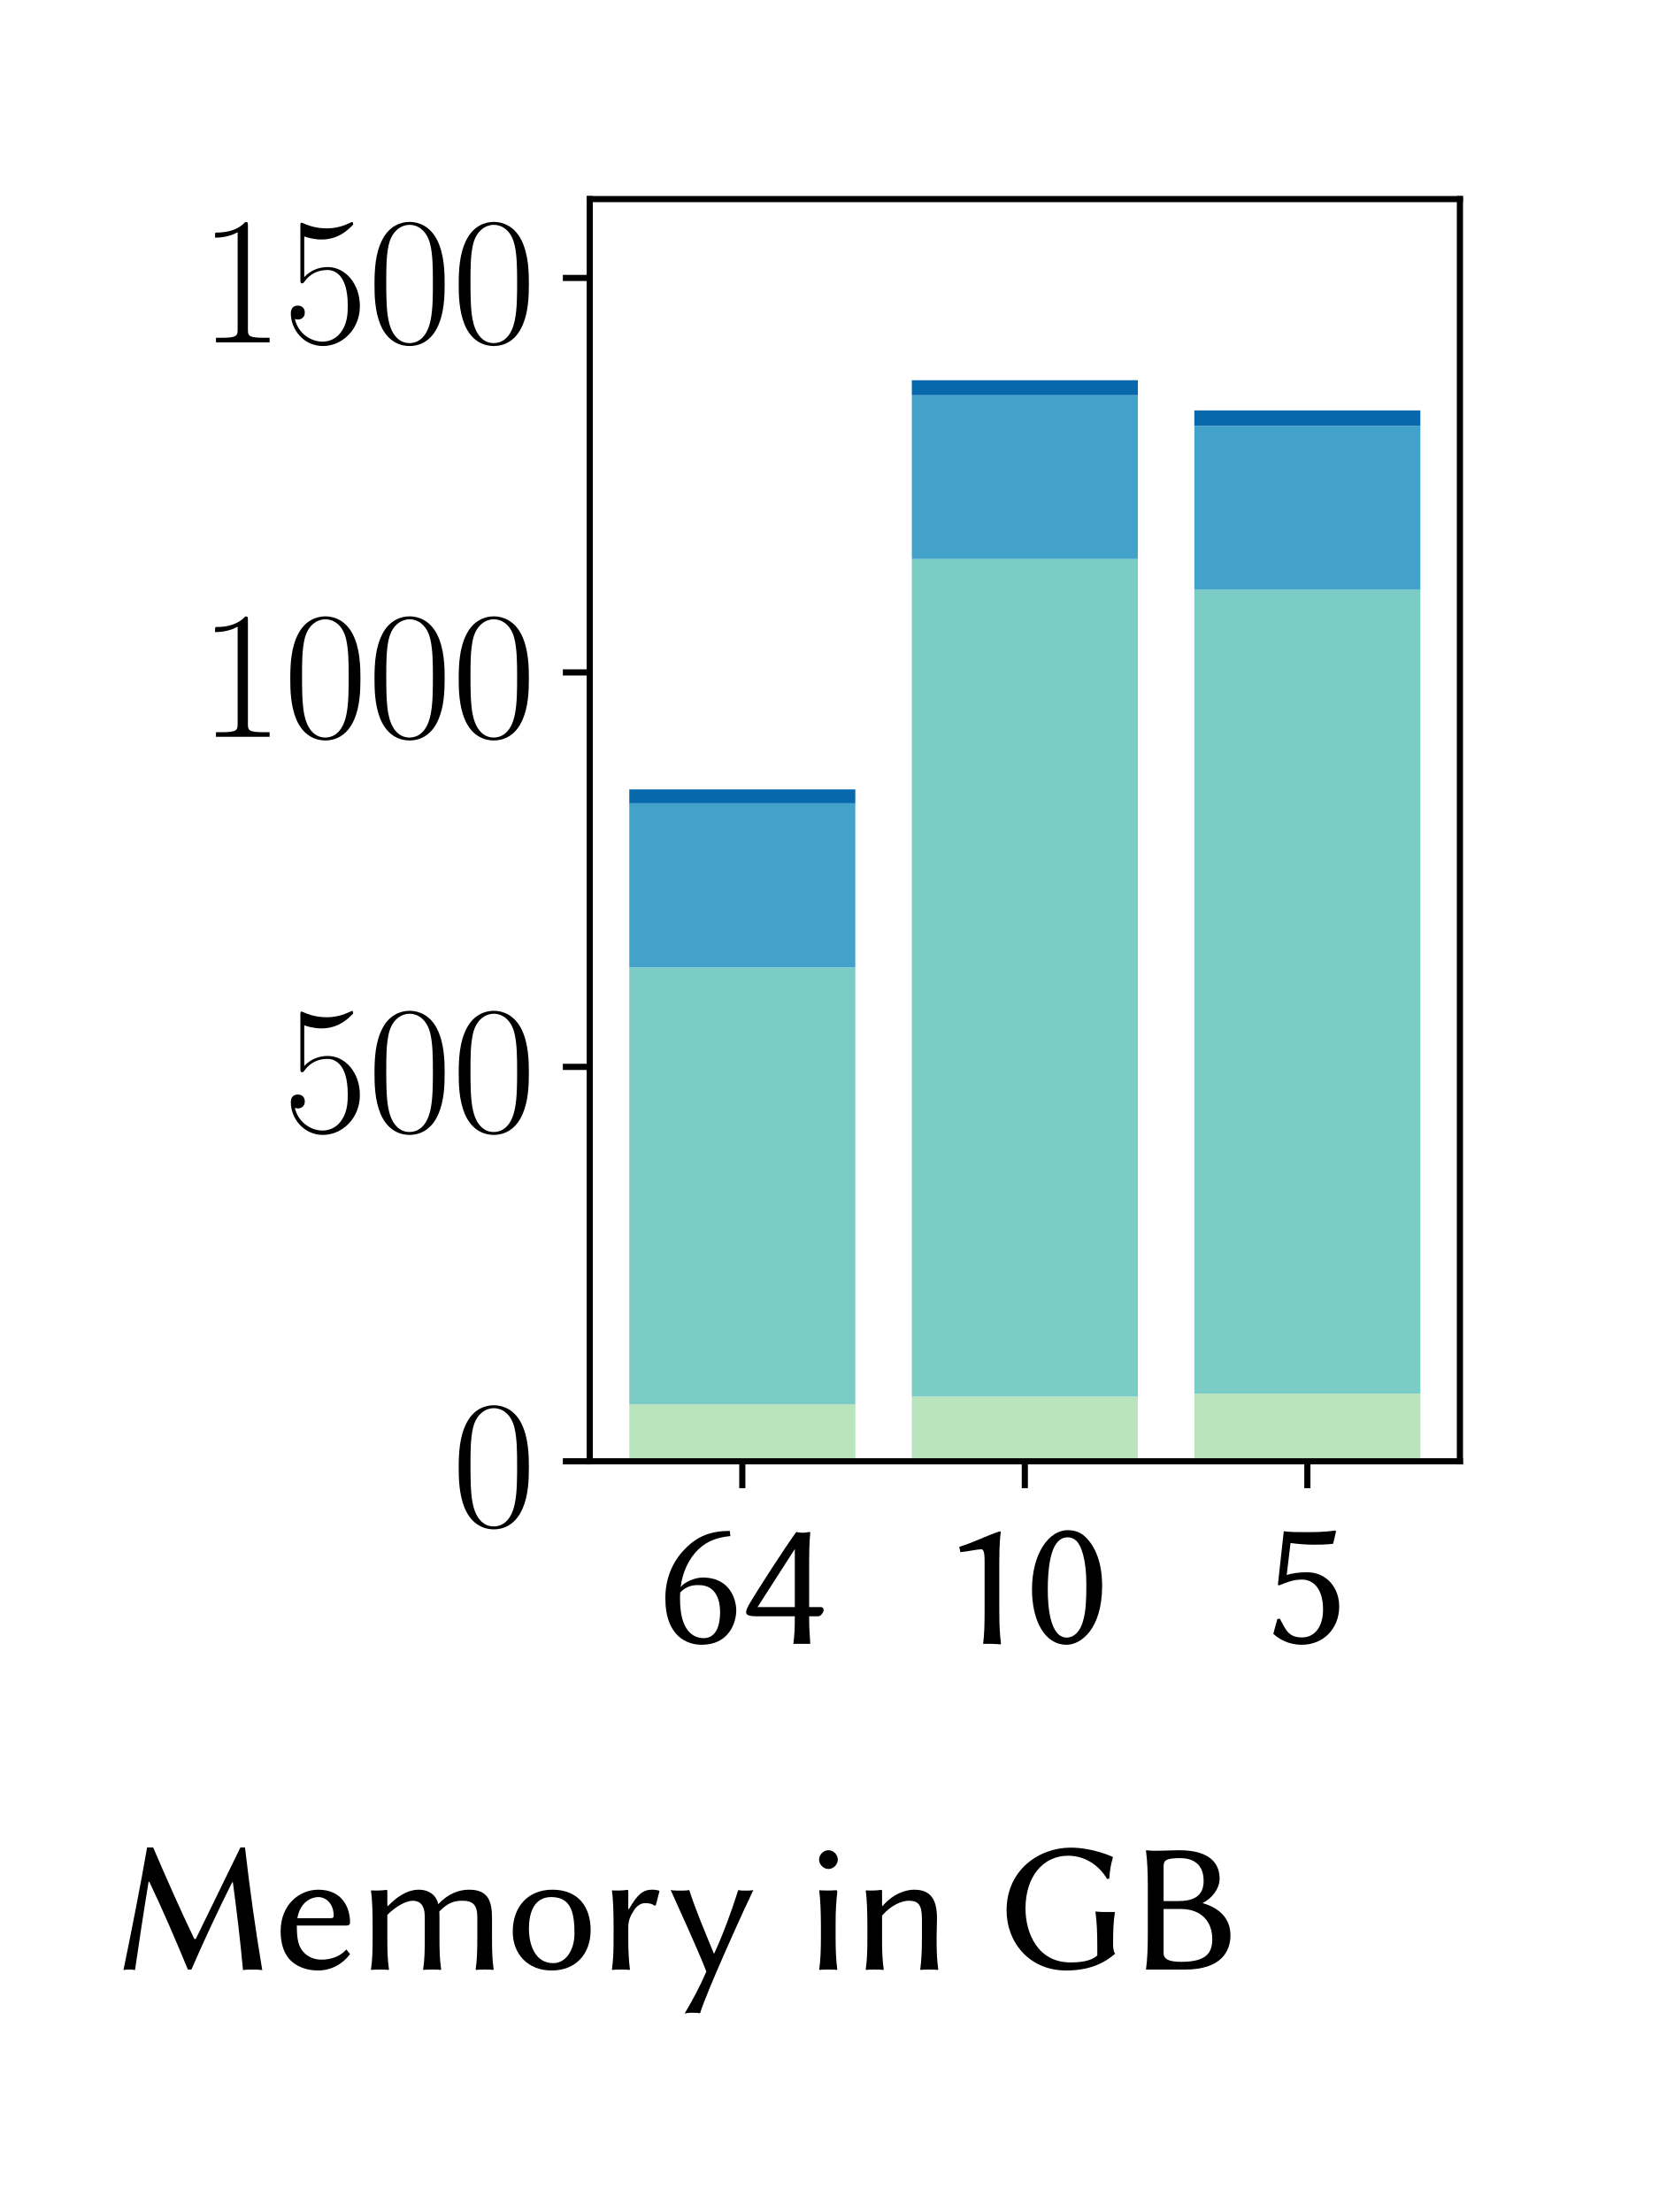
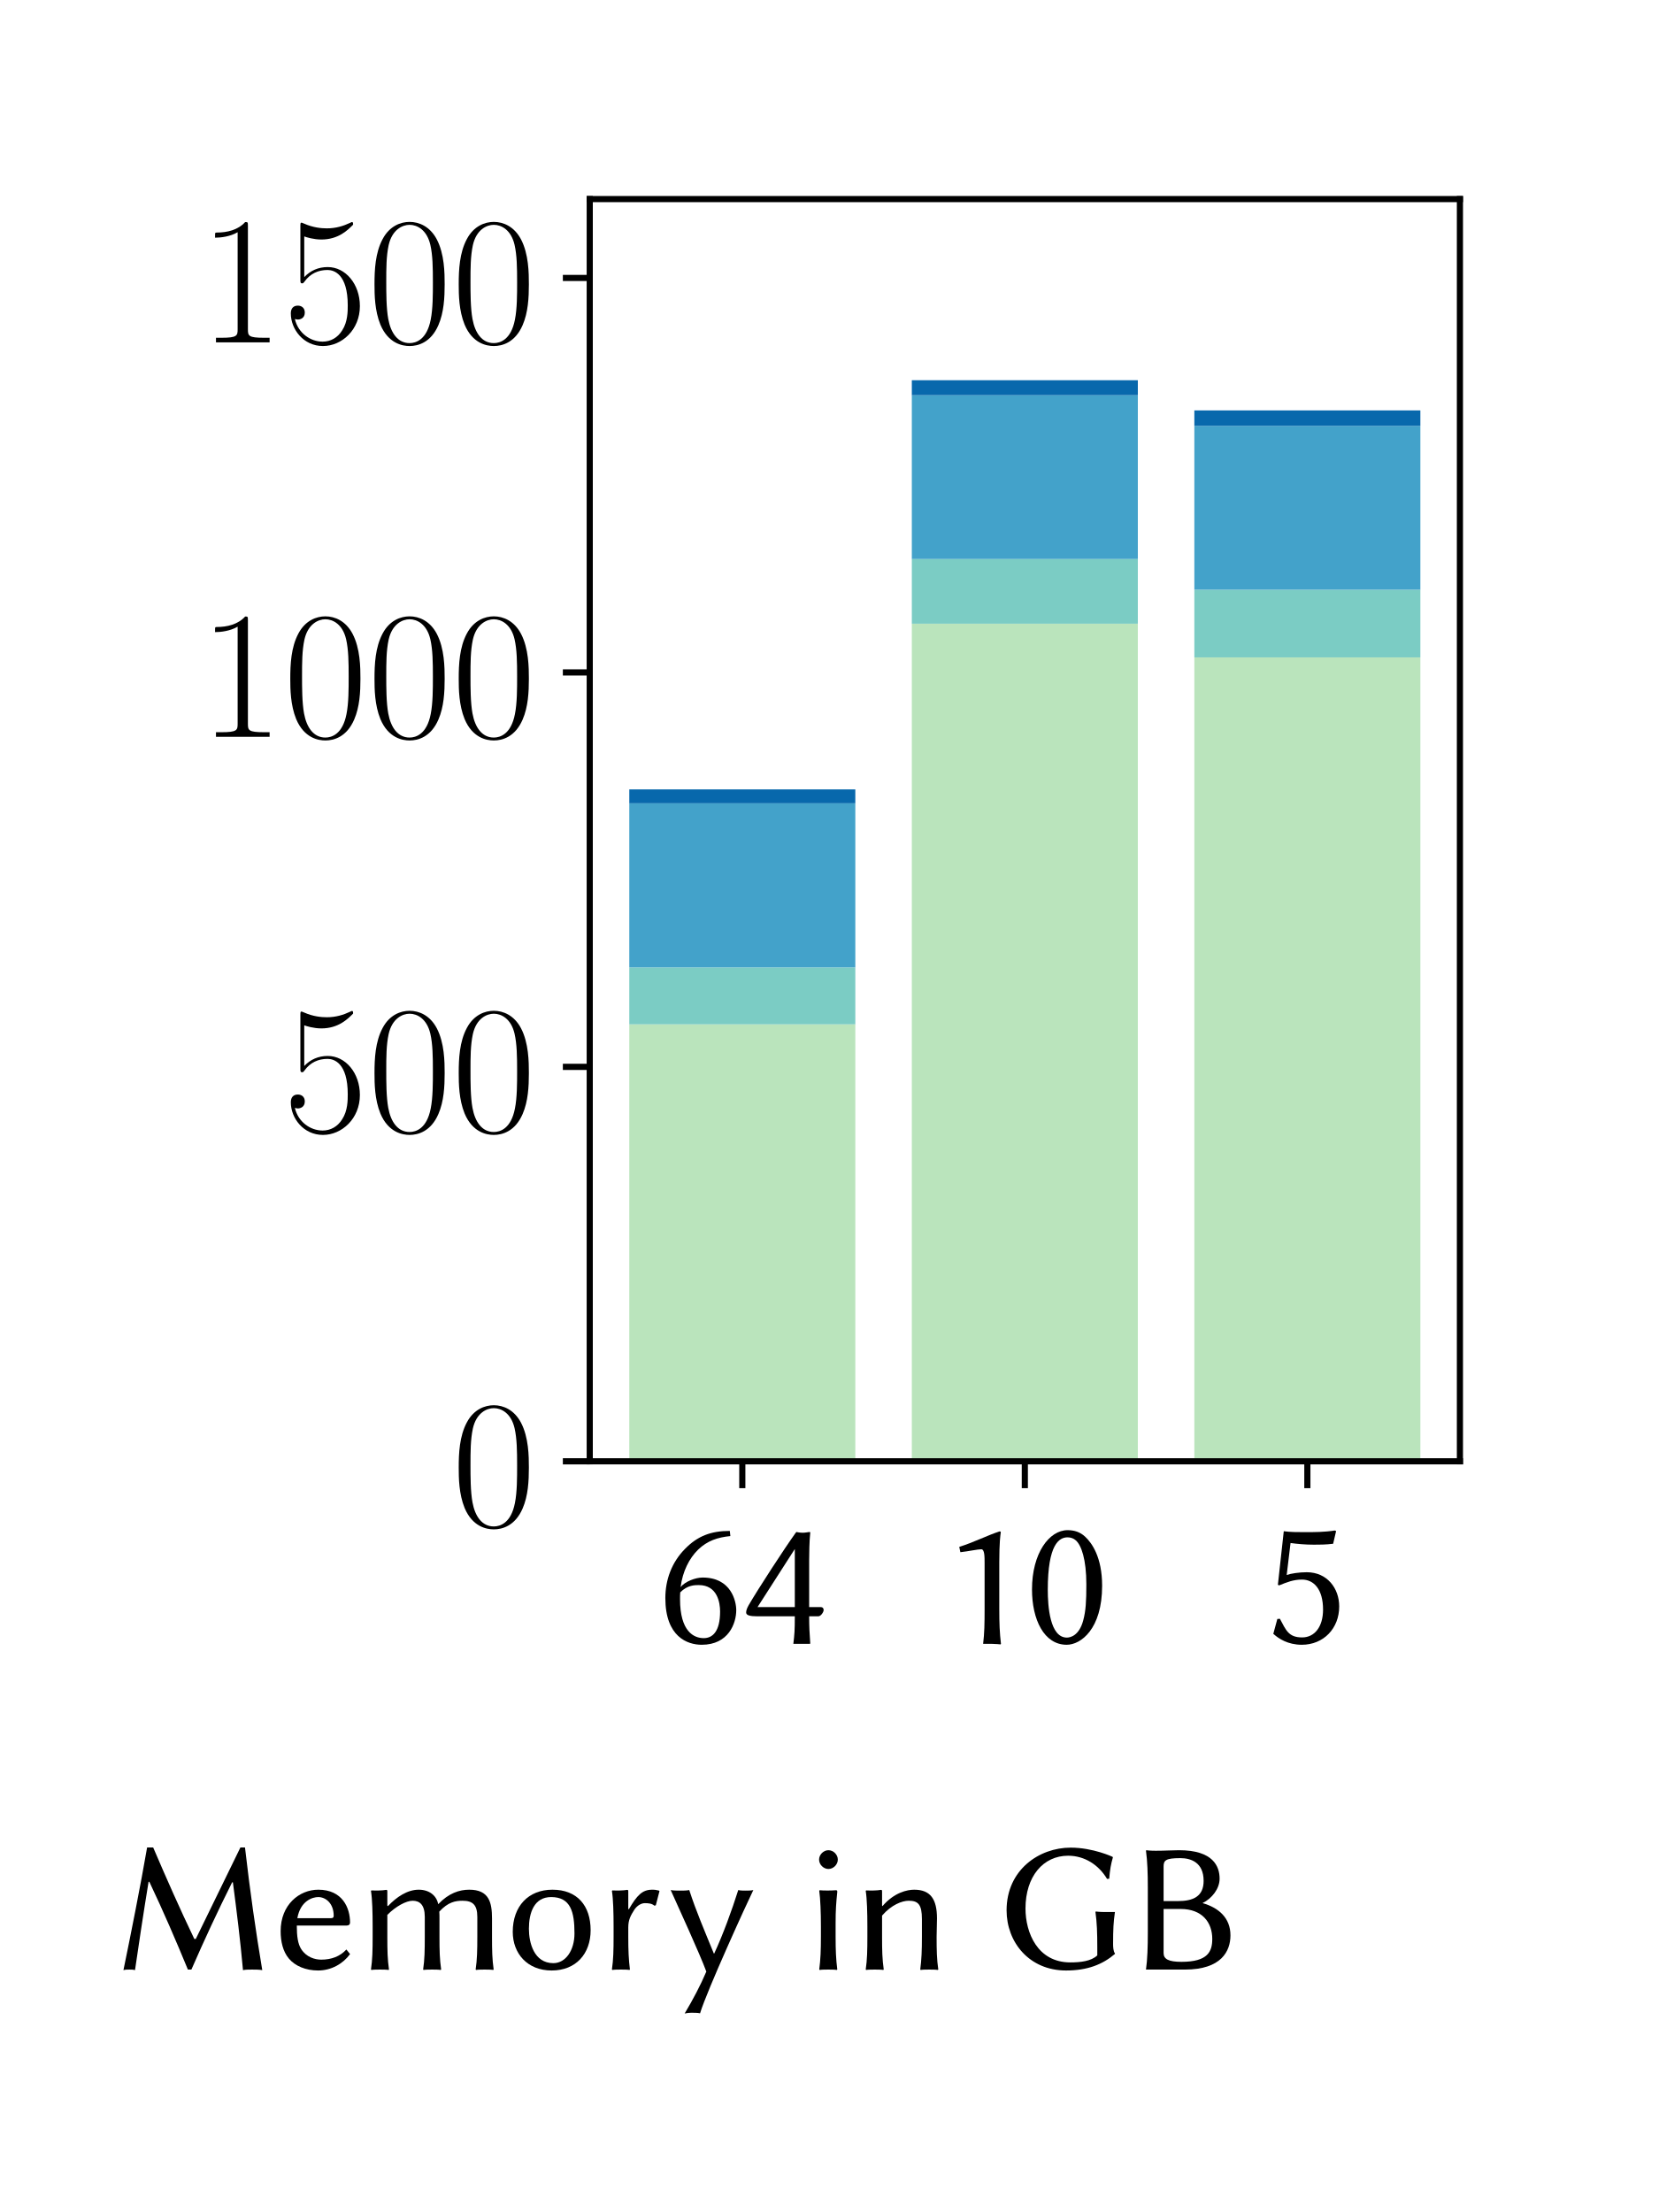
<svg xmlns="http://www.w3.org/2000/svg" xmlns:xlink="http://www.w3.org/1999/xlink" width="216pt" height="288pt" viewBox="0 0 216 288" version="1.1">
  <defs>
    <style type="text/css">*{stroke-linejoin: round; stroke-linecap: butt}</style>
  </defs>
  <g id="figure_1">
    <g id="patch_1">
      <path d="M 0 288  L 216 288  L 216 0  L 0 0  z " style="fill: #ffffff" />
    </g>
    <g id="axes_1">
      <g id="patch_2">
        <path d="M 76.783 190.26  L 190.08 190.26  L 190.08 25.92  L 76.783 25.92  z " style="fill: #ffffff" />
      </g>
      <g id="patch_3">
-         <path d="M 81.933 190.26  L 111.361 190.26  L 111.361 182.845  L 81.933 182.845  z " clip-path="url(#p33a71af620)" style="fill: #bae4bc" />
+         <path d="M 81.933 190.26  L 111.361 190.26  L 111.361 133.366  L 81.933 133.366  z " clip-path="url(#pca0c1b8cb6)" style="fill: #bae4bc" />
      </g>
      <g id="patch_4">
-         <path d="M 118.718 190.26  L 148.145 190.26  L 148.145 181.834  L 118.718 181.834  z " clip-path="url(#p33a71af620)" style="fill: #bae4bc" />
+         <path d="M 118.718 190.26  L 148.145 190.26  L 148.145 81.204  L 118.718 81.204  z " clip-path="url(#pca0c1b8cb6)" style="fill: #bae4bc" />
      </g>
      <g id="patch_5">
-         <path d="M 155.502 190.26  L 184.93 190.26  L 184.93 181.452  L 155.502 181.452  z " clip-path="url(#p33a71af620)" style="fill: #bae4bc" />
+         <path d="M 155.502 190.26  L 184.93 190.26  L 184.93 85.59  L 155.502 85.59  z " clip-path="url(#pca0c1b8cb6)" style="fill: #bae4bc" />
      </g>
      <g id="patch_6">
-         <path d="M 81.933 182.845  L 111.361 182.845  L 111.361 125.95  L 81.933 125.95  z " clip-path="url(#p33a71af620)" style="fill: #7bccc4" />
+         <path d="M 81.933 133.366  L 111.361 133.366  L 111.361 125.95  L 81.933 125.95  z " clip-path="url(#pca0c1b8cb6)" style="fill: #7bccc4" />
      </g>
      <g id="patch_7">
-         <path d="M 118.718 181.834  L 148.145 181.834  L 148.145 72.778  L 118.718 72.778  z " clip-path="url(#p33a71af620)" style="fill: #7bccc4" />
+         <path d="M 118.718 81.204  L 148.145 81.204  L 148.145 72.778  L 118.718 72.778  z " clip-path="url(#pca0c1b8cb6)" style="fill: #7bccc4" />
      </g>
      <g id="patch_8">
-         <path d="M 155.502 181.452  L 184.93 181.452  L 184.93 76.781  L 155.502 76.781  z " clip-path="url(#p33a71af620)" style="fill: #7bccc4" />
+         <path d="M 155.502 85.59  L 184.93 85.59  L 184.93 76.781  L 155.502 76.781  z " clip-path="url(#pca0c1b8cb6)" style="fill: #7bccc4" />
      </g>
      <g id="patch_9">
-         <path d="M 81.933 125.95  L 111.361 125.95  L 111.361 104.584  L 81.933 104.584  z " clip-path="url(#p33a71af620)" style="fill: #43a2ca" />
+         <path d="M 81.933 125.95  L 111.361 125.95  L 111.361 104.584  L 81.933 104.584  z " clip-path="url(#pca0c1b8cb6)" style="fill: #43a2ca" />
      </g>
      <g id="patch_10">
-         <path d="M 118.718 72.778  L 148.145 72.778  L 148.145 51.455  L 118.718 51.455  z " clip-path="url(#p33a71af620)" style="fill: #43a2ca" />
+         <path d="M 118.718 72.778  L 148.145 72.778  L 148.145 51.455  L 118.718 51.455  z " clip-path="url(#pca0c1b8cb6)" style="fill: #43a2ca" />
      </g>
      <g id="patch_11">
-         <path d="M 155.502 76.781  L 184.93 76.781  L 184.93 55.45  L 155.502 55.45  z " clip-path="url(#p33a71af620)" style="fill: #43a2ca" />
+         <path d="M 155.502 76.781  L 184.93 76.781  L 184.93 55.45  L 155.502 55.45  z " clip-path="url(#pca0c1b8cb6)" style="fill: #43a2ca" />
      </g>
      <g id="patch_12">
-         <path d="M 81.933 104.584  L 111.361 104.584  L 111.361 102.779  L 81.933 102.779  z " clip-path="url(#p33a71af620)" style="fill: #0868ac" />
+         <path d="M 81.933 104.584  L 111.361 104.584  L 111.361 102.779  L 81.933 102.779  z " clip-path="url(#pca0c1b8cb6)" style="fill: #0868ac" />
      </g>
      <g id="patch_13">
-         <path d="M 118.718 51.455  L 148.145 51.455  L 148.145 49.505  L 118.718 49.505  z " clip-path="url(#p33a71af620)" style="fill: #0868ac" />
+         <path d="M 118.718 51.455  L 148.145 51.455  L 148.145 49.505  L 118.718 49.505  z " clip-path="url(#pca0c1b8cb6)" style="fill: #0868ac" />
      </g>
      <g id="patch_14">
-         <path d="M 155.502 55.45  L 184.93 55.45  L 184.93 53.435  L 155.502 53.435  z " clip-path="url(#p33a71af620)" style="fill: #0868ac" />
+         <path d="M 155.502 55.45  L 184.93 55.45  L 184.93 53.435  L 155.502 53.435  z " clip-path="url(#pca0c1b8cb6)" style="fill: #0868ac" />
      </g>
      <g id="matplotlib.axis_1">
        <g id="xtick_1">
          <g id="line2d_1">
            <defs>
-               <path id="md8e9761f70" d="M 0 0  L 0 3.5  " style="stroke: #000000; stroke-width: 0.8" />
+               <path id="ma3a4d5f42e" d="M 0 0  L 0 3.5  " style="stroke: #000000; stroke-width: 0.8" />
            </defs>
            <g>
-               <use xlink:href="#md8e9761f70" x="96.647" y="190.26" style="stroke: #000000; stroke-width: 0.8" />
+               <use xlink:href="#ma3a4d5f42e" x="96.647" y="190.26" style="stroke: #000000; stroke-width: 0.8" />
            </g>
          </g>
          <g id="text_1">
            <g transform="translate(85.52833 214.0272) scale(0.24 -0.24)">
              <defs>
                <path id="LinBiolinumT-36" d="M 813 1794  C 1062 2048 1318 2048 1459 2048  C 2106 2048 2202 1438 2202 1127  C 2202 428 1939 199 1632 199  C 1293 199 806 423 806 1557  C 806 1621 806 1729 813 1794  z M 2560 3756  L 2541 3936  C 1882 3936 1414 3756 979 3309  C 512 2838 294 2224 294 1597  C 294 240 1069 -32 1562 -32  C 2496 -32 2765 715 2765 1174  C 2765 1481 2592 2311 1594 2311  C 1338 2311 979 2170 826 1978  C 896 2524 1126 2979 1434 3281  C 1760 3596 2118 3711 2560 3756  z " transform="scale(0.015625)" />
                <path id="LinBiolinumT-34" d="M 1830 960  C 1830 460 1818 331 1779 0  L 1786 0  C 1786 0 1984 0 2086 0  C 2189 0 2298 0 2355 0  C 2362 0 2368 13 2368 19  C 2342 388 2330 591 2330 960  L 2650 960  C 2739 960 2835 1108 2835 1178  C 2835 1236 2803 1281 2739 1281  L 2330 1281  L 2330 2918  C 2330 3131 2336 3575 2368 3872  C 2368 3885 2362 3898 2355 3898  C 2298 3898 2202 3872 2106 3872  C 2003 3872 1888 3898 1888 3898  C 1888 3898 1862 3879 1862 3872  C 1472 3331 550 1913 218 1341  C 154 1224 134 1154 134 1089  C 134 992 282 960 512 960  L 1830 960  z M 1830 3305  L 1830 1281  L 531 1281  L 1830 3305  z " transform="scale(0.015625)" />
              </defs>
              <use xlink:href="#LinBiolinumT-36" transform="scale(0.996264)" />
              <use xlink:href="#LinBiolinumT-34" transform="translate(46.32629 0) scale(0.996264)" />
            </g>
          </g>
        </g>
        <g id="xtick_2">
          <g id="line2d_2">
            <g>
-               <use xlink:href="#md8e9761f70" x="133.431" y="190.26" style="stroke: #000000; stroke-width: 0.8" />
+               <use xlink:href="#ma3a4d5f42e" x="133.431" y="190.26" style="stroke: #000000; stroke-width: 0.8" />
            </g>
          </g>
          <g id="text_2">
            <g transform="translate(122.3131 214.0272) scale(0.24 -0.24)">
              <defs>
                <path id="LinBiolinumT-31" d="M 2086 1214  L 2086 2845  C 2086 3539 2125 3796 2138 3886  C 2138 3918 2118 3918 2093 3918  C 1677 3784 1190 3534 691 3380  L 730 3194  C 1018 3226 1331 3296 1459 3296  C 1574 3296 1574 3040 1574 2808  L 1574 1214  C 1574 713 1568 367 1523 0  L 1530 0  C 1530 0 1709 0 1824 0  C 1952 0 2131 -19 2131 -19  L 2144 0  C 2099 386 2086 707 2086 1214  z " transform="scale(0.015625)" />
                <path id="LinBiolinumT-30" d="M 1491 3712  C 1600 3712 1702 3674 1773 3609  C 1971 3442 2144 2939 2144 2075  C 2144 1482 2125 1147 2035 817  C 1894 282 1581 218 1466 218  C 870 218 800 1321 800 1882  C 800 3474 1197 3712 1491 3712  z M 1459 -32  C 1952 -32 2694 515 2694 2023  C 2694 3028 2330 3524 2099 3737  C 1926 3898 1722 3962 1491 3962  C 851 3962 250 3163 250 1895  C 250 851 666 -32 1459 -32  z " transform="scale(0.015625)" />
              </defs>
              <use xlink:href="#LinBiolinumT-31" transform="scale(0.996264)" />
              <use xlink:href="#LinBiolinumT-30" transform="translate(46.32629 0) scale(0.996264)" />
            </g>
          </g>
        </g>
        <g id="xtick_3">
          <g id="line2d_3">
            <g>
-               <use xlink:href="#md8e9761f70" x="170.216" y="190.26" style="stroke: #000000; stroke-width: 0.8" />
+               <use xlink:href="#ma3a4d5f42e" x="170.216" y="190.26" style="stroke: #000000; stroke-width: 0.8" />
            </g>
          </g>
          <g id="text_3">
            <g transform="translate(164.6571 214.0272) scale(0.24 -0.24)">
              <defs>
                <path id="LinBiolinumT-35" d="M 1293 -32  C 2054 -32 2598 538 2598 1303  C 2598 1932 2182 2496 1466 2496  C 1203 2496 909 2451 768 2400  L 902 3514  C 1139 3482 1414 3456 1715 3456  C 1907 3456 2125 3456 2387 3488  L 2490 3931  L 2445 3950  C 2080 3893 1734 3893 1395 3893  C 1158 3893 883 3893 666 3925  L 461 2057  L 506 2038  C 762 2142 998 2240 1299 2240  C 1715 2240 2035 1901 2035 1193  C 2035 595 1741 224 1306 224  C 826 224 742 484 531 874  L 442 867  L 301 348  L 326 329  C 486 187 806 -32 1293 -32  z " transform="scale(0.015625)" />
              </defs>
              <use xlink:href="#LinBiolinumT-35" transform="scale(0.996264)" />
            </g>
          </g>
        </g>
        <g id="text_4">
          <g transform="translate(14.5405 256.4372) scale(0.24 -0.24)">
            <defs>
              <path id="LinBiolinumT-4d" d="M 1235 4256  C 1011 2957 659 1183 410 -19  C 480 0 544 0 621 0  C 691 0 742 0 813 -19  C 909 655 1126 2089 1286 3060  L 1312 3060  C 1798 2038 2246 996 2656 0  L 2778 0  C 3238 1054 3693 2032 4198 3041  L 4224 3041  C 4358 2025 4480 1047 4576 -19  C 4672 0 4794 0 4890 0  C 4986 0 5152 0 5248 -19  C 5018 1356 4826 2693 4646 4256  L 4486 4256  L 2931 1067  L 2880 1067  C 2374 2122 1920 3150 1446 4256  L 1235 4256  z " transform="scale(0.015625)" />
              <path id="LinBiolinumT-65" d="M 800 1792  C 909 2399 1331 2527 1530 2527  C 1786 2527 2067 2311 2067 1874  C 2067 1821 2042 1792 1978 1792  L 800 1792  z M 2509 700  C 2285 456 1984 346 1632 346  C 1414 346 1114 431 934 715  C 819 895 781 1160 781 1535  L 2522 1535  C 2592 1535 2637 1572 2637 1638  C 2637 2147 2374 2784 1530 2784  C 870 2784 218 2263 218 1341  C 218 984 294 633 506 382  C 723 124 1094 -32 1523 -32  C 1984 -32 2394 205 2637 540  L 2509 700  z " transform="scale(0.015625)" />
              <path id="LinBiolinumT-6d" d="M 1037 2231  L 1037 2717  C 1037 2765 1030 2778 998 2778  C 858 2752 627 2752 480 2759  L 467 2739  C 512 2466 525 1981 525 1503  L 525 1152  C 525 675 518 350 467 6  L 480 -13  C 557 0 704 0 781 0  C 858 0 1005 0 1082 -13  L 1094 6  C 1043 366 1037 662 1037 1142  L 1037 1907  C 1338 2209 1696 2399 1920 2399  C 2163 2399 2342 2260 2342 1837  L 2342 1142  C 2342 668 2336 347 2285 6  L 2298 -13  C 2374 0 2522 0 2598 0  C 2675 0 2822 0 2899 -13  L 2912 6  C 2861 366 2854 662 2854 1142  L 2854 1780  C 2854 1868 2854 1944 2848 2020  C 3155 2355 3411 2399 3661 2399  C 4006 2399 4173 2260 4173 1837  L 4173 1142  C 4173 668 4166 347 4115 6  L 4128 -13  C 4205 0 4352 0 4429 0  C 4506 0 4653 0 4730 -13  L 4742 6  C 4691 367 4685 664 4685 1144  L 4685 1778  C 4685 2341 4582 2784 3891 2784  C 3546 2784 3174 2662 2810 2279  C 2752 2586 2490 2784 2131 2784  C 1734 2784 1357 2529 1056 2210  L 1037 2231  z " transform="scale(0.015625)" />
              <path id="LinBiolinumT-6f" d="M 243 1316  C 243 563 749 -32 1600 -32  C 2445 -32 2957 551 2957 1373  C 2957 2226 2490 2784 1626 2784  C 787 2784 243 2207 243 1316  z M 1581 2527  C 2259 2527 2394 2015 2394 1260  C 2394 668 2086 224 1658 224  C 979 224 806 942 806 1423  C 806 1966 979 2527 1581 2527  z " transform="scale(0.015625)" />
              <path id="LinBiolinumT-72" d="M 1069 2114  L 1069 2718  C 1069 2765 1062 2778 1030 2778  C 890 2752 659 2752 512 2759  L 499 2739  C 544 2466 557 1981 557 1503  L 557 1152  C 557 675 550 350 499 6  L 512 -13  C 589 0 736 0 813 0  C 890 0 1037 0 1114 -13  L 1126 6  C 1082 366 1069 662 1069 1141  L 1069 1470  C 1069 1734 1152 1886 1286 2095  C 1382 2233 1523 2315 1645 2315  C 1773 2315 1894 2303 1978 2227  L 2029 2240  L 2157 2738  L 2131 2755  C 2022 2776 2016 2784 1901 2784  C 1555 2784 1370 2586 1088 2101  L 1069 2114  z " transform="scale(0.015625)" />
              <path id="LinBiolinumT-79" d="M 179 2772  C 435 2200 1197 541 1421 -70  C 1216 -552 954 -1048 666 -1530  C 730 -1515 826 -1504 890 -1504  C 954 -1504 1139 -1504 1203 -1523  C 1446 -720 2848 2342 3059 2772  C 2995 2752 2848 2752 2784 2752  C 2720 2752 2598 2752 2534 2772  C 2304 2045 2003 1223 1696 560  L 1683 560  C 1370 1326 1062 2039 826 2772  C 742 2752 602 2752 512 2752  C 429 2752 269 2752 179 2772  z " transform="scale(0.015625)" />
              <path id="LinBiolinumT-69" d="M 512 3833  C 512 3660 666 3506 838 3506  C 1011 3506 1165 3660 1165 3833  C 1165 4006 1011 4160 838 4160  C 666 4160 512 4006 512 3833  z M 576 1506  L 576 1155  C 576 676 563 351 518 6  L 531 -13  C 608 0 755 0 832 0  C 909 0 1056 0 1133 -13  L 1146 6  C 1101 370 1088 670 1088 1155  L 1088 1609  C 1088 2088 1107 2318 1146 2707  C 1146 2759 1139 2765 1088 2765  C 941 2752 666 2752 531 2765  L 518 2745  C 557 2471 576 1985 576 1506  z " transform="scale(0.015625)" />
              <path id="LinBiolinumT-6e" d="M 2944 1144  C 2944 1348 2957 1581 2957 1784  C 2957 2442 2739 2784 2163 2784  C 1920 2784 1466 2688 1056 2210  L 1043 2231  L 1043 2717  C 1043 2765 1037 2778 1005 2778  C 864 2752 634 2752 486 2759  L 474 2739  C 518 2466 531 1981 531 1503  L 531 1152  C 531 675 525 350 474 6  L 486 -13  C 563 0 710 0 787 0  C 864 0 1011 0 1088 -13  L 1101 6  C 1050 366 1043 662 1043 1142  L 1043 1881  C 1370 2260 1741 2399 1971 2399  C 2298 2399 2432 2273 2432 1761  L 2432 1142  C 2432 668 2419 347 2374 6  L 2387 -13  C 2464 0 2611 0 2688 0  C 2765 0 2912 0 2989 -13  L 3002 6  C 2950 367 2944 664 2944 1144  z " transform="scale(0.015625)" />
              <path id="LinBiolinumT-47" d="M 3494 783  L 3494 494  C 3277 289 2899 250 2554 250  C 1414 250 992 1282 992 2128  C 992 3250 1613 3968 2477 3968  C 3053 3968 3546 3647 3834 3160  L 3910 3166  C 3936 3493 3968 3667 4038 3910  L 4026 3930  C 4026 3930 3347 4250 2566 4250  C 1466 4250 333 3474 333 2064  C 333 956 1120 -32 2406 -32  C 3155 -32 3680 180 4109 545  L 4109 564  C 4051 635 4045 803 4045 873  L 4045 912  C 4045 1395 4058 1665 4109 2006  L 4102 2006  C 4102 2006 3994 2006 3770 2006  C 3552 2006 3443 2025 3443 2025  L 3430 2006  C 3482 1639 3494 1266 3494 783  z " transform="scale(0.015625)" />
              <path id="LinBiolinumT-42" d="M 1216 3590  C 1216 3801 1280 3884 1798 3884  C 2157 3884 2611 3743 2611 3091  C 2611 2548 2246 2387 1715 2387  L 1216 2387  L 1216 3590  z M 1216 2112  L 1811 2112  C 2560 2112 2912 1644 2912 1069  C 2912 628 2758 270 1837 270  C 1389 270 1216 366 1216 576  L 1216 2112  z M 941 4141  C 723 4141 614 4160 614 4160  L 602 4141  C 653 3775 666 3338 666 2857  L 666 1284  C 666 803 653 346 602 0  L 608 0  C 608 0 717 0 941 0  C 1338 0 1389 0 1958 0  C 3232 0 3546 645 3546 1193  C 3546 1806 3130 2158 2573 2317  C 2899 2477 3168 2816 3168 3168  C 3168 3597 2944 4160 1754 4160  C 1530 4160 1261 4141 941 4141  z " transform="scale(0.015625)" />
            </defs>
            <use xlink:href="#LinBiolinumT-4d" transform="scale(0.996264)" />
            <use xlink:href="#LinBiolinumT-65" transform="translate(88.26895 0) scale(0.996264)" />
            <use xlink:href="#LinBiolinumT-6d" transform="translate(133.3997 0) scale(0.996264)" />
            <use xlink:href="#LinBiolinumT-6f" transform="translate(213.7982 0) scale(0.996264)" />
            <use xlink:href="#LinBiolinumT-72" transform="translate(263.6114 0) scale(0.996264)" />
            <use xlink:href="#LinBiolinumT-79" transform="translate(300.4732 0) scale(0.996264)" />
            <use xlink:href="#LinBiolinumT-69" transform="translate(375.7907 0) scale(0.996264)" />
            <use xlink:href="#LinBiolinumT-6e" transform="translate(401.6936 0) scale(0.996264)" />
            <use xlink:href="#LinBiolinumT-47" transform="translate(480.2987 0) scale(0.996264)" />
            <use xlink:href="#LinBiolinumT-42" transform="translate(551.7309 0) scale(0.996264)" />
          </g>
        </g>
      </g>
      <g id="matplotlib.axis_2">
        <g id="ytick_1">
          <g id="line2d_4">
            <defs>
-               <path id="m6442c44542" d="M 0 0  L -3.5 0  " style="stroke: #000000; stroke-width: 0.8" />
+               <path id="mee39d96513" d="M 0 0  L -3.5 0  " style="stroke: #000000; stroke-width: 0.8" />
            </defs>
            <g>
-               <use xlink:href="#m6442c44542" x="76.783" y="190.26" style="stroke: #000000; stroke-width: 0.8" />
+               <use xlink:href="#mee39d96513" x="76.783" y="190.26" style="stroke: #000000; stroke-width: 0.8" />
            </g>
          </g>
          <g id="text_5">
            <g transform="translate(58.81714 198.6436) scale(0.24 -0.24)">
              <defs>
                <path id="CMR17-30" d="M 2688 2025  C 2688 2416 2682 3080 2413 3591  C 2176 4039 1798 4198 1466 4198  C 1158 4198 768 4058 525 3597  C 269 3118 243 2524 243 2025  C 243 1661 250 1106 448 619  C 723 -39 1216 -128 1466 -128  C 1760 -128 2208 -7 2470 600  C 2662 1042 2688 1559 2688 2025  z M 1466 -26  C 1056 -26 813 325 723 812  C 653 1188 653 1738 653 2096  C 653 2588 653 2997 736 3387  C 858 3929 1216 4096 1466 4096  C 1728 4096 2067 3923 2189 3400  C 2272 3036 2278 2607 2278 2096  C 2278 1680 2278 1169 2202 792  C 2067 95 1690 -26 1466 -26  z " transform="scale(0.015625)" />
              </defs>
              <use xlink:href="#CMR17-30" transform="scale(0.996264)" />
            </g>
          </g>
        </g>
        <g id="ytick_2">
          <g id="line2d_5">
            <g>
-               <use xlink:href="#m6442c44542" x="76.783" y="138.904" style="stroke: #000000; stroke-width: 0.8" />
+               <use xlink:href="#mee39d96513" x="76.783" y="138.904" style="stroke: #000000; stroke-width: 0.8" />
            </g>
          </g>
          <g id="text_6">
            <g transform="translate(36.88571 147.2874) scale(0.24 -0.24)">
              <defs>
                <path id="CMR17-35" d="M 730 3692  C 794 3666 1056 3584 1325 3584  C 1920 3584 2246 3911 2432 4100  C 2432 4157 2432 4192 2394 4192  C 2387 4192 2374 4192 2323 4163  C 2099 4058 1837 3973 1517 3973  C 1325 3973 1037 3999 723 4139  C 653 4171 640 4171 634 4171  C 602 4171 595 4164 595 4037  L 595 2203  C 595 2089 595 2057 659 2057  C 691 2057 704 2070 736 2114  C 941 2401 1222 2522 1542 2522  C 1766 2522 2246 2382 2246 1289  C 2246 1085 2246 715 2054 421  C 1894 159 1645 25 1370 25  C 947 25 518 320 403 814  C 429 807 480 795 506 795  C 589 795 749 840 749 1038  C 749 1210 627 1280 506 1280  C 358 1280 262 1190 262 1011  C 262 454 704 -128 1382 -128  C 2042 -128 2669 440 2669 1264  C 2669 2030 2170 2624 1549 2624  C 1222 2624 947 2503 730 2274  L 730 3692  z " transform="scale(0.015625)" />
              </defs>
              <use xlink:href="#CMR17-35" transform="scale(0.996264)" />
              <use xlink:href="#CMR17-30" transform="translate(45.69048 0) scale(0.996264)" />
              <use xlink:href="#CMR17-30" transform="translate(91.38095 0) scale(0.996264)" />
            </g>
          </g>
        </g>
        <g id="ytick_3">
          <g id="line2d_6">
            <g>
-               <use xlink:href="#m6442c44542" x="76.783" y="87.548" style="stroke: #000000; stroke-width: 0.8" />
+               <use xlink:href="#mee39d96513" x="76.783" y="87.548" style="stroke: #000000; stroke-width: 0.8" />
            </g>
          </g>
          <g id="text_7">
            <g transform="translate(25.92 95.93109) scale(0.24 -0.24)">
              <defs>
                <path id="CMR17-31" d="M 1702 4058  C 1702 4192 1696 4192 1606 4192  C 1357 3916 979 3827 621 3827  C 602 3827 570 3827 563 3808  C 557 3795 557 3782 557 3648  C 755 3648 1088 3686 1344 3839  L 1344 461  C 1344 236 1331 160 781 160  L 589 160  L 589 0  C 896 0 1216 0 1523 0  C 1830 0 2150 0 2458 0  L 2458 160  L 2266 160  C 1715 160 1702 230 1702 458  L 1702 4058  z " transform="scale(0.015625)" />
              </defs>
              <use xlink:href="#CMR17-31" transform="scale(0.996264)" />
              <use xlink:href="#CMR17-30" transform="translate(45.69048 0) scale(0.996264)" />
              <use xlink:href="#CMR17-30" transform="translate(91.38095 0) scale(0.996264)" />
              <use xlink:href="#CMR17-30" transform="translate(137.0714 0) scale(0.996264)" />
            </g>
          </g>
        </g>
        <g id="ytick_4">
          <g id="line2d_7">
            <g>
-               <use xlink:href="#m6442c44542" x="76.783" y="36.191" style="stroke: #000000; stroke-width: 0.8" />
+               <use xlink:href="#mee39d96513" x="76.783" y="36.191" style="stroke: #000000; stroke-width: 0.8" />
            </g>
          </g>
          <g id="text_8">
            <g transform="translate(25.92 44.57482) scale(0.24 -0.24)">
              <use xlink:href="#CMR17-31" transform="scale(0.996264)" />
              <use xlink:href="#CMR17-35" transform="translate(45.69048 0) scale(0.996264)" />
              <use xlink:href="#CMR17-30" transform="translate(91.38095 0) scale(0.996264)" />
              <use xlink:href="#CMR17-30" transform="translate(137.0714 0) scale(0.996264)" />
            </g>
          </g>
        </g>
      </g>
      <g id="patch_15">
        <path d="M 76.783 190.26  L 76.783 25.92  " style="fill: none; stroke: #000000; stroke-width: 0.8; stroke-linejoin: miter; stroke-linecap: square" />
      </g>
      <g id="patch_16">
        <path d="M 190.08 190.26  L 190.08 25.92  " style="fill: none; stroke: #000000; stroke-width: 0.8; stroke-linejoin: miter; stroke-linecap: square" />
      </g>
      <g id="patch_17">
        <path d="M 76.783 190.26  L 190.08 190.26  " style="fill: none; stroke: #000000; stroke-width: 0.8; stroke-linejoin: miter; stroke-linecap: square" />
      </g>
      <g id="patch_18">
        <path d="M 76.783 25.92  L 190.08 25.92  " style="fill: none; stroke: #000000; stroke-width: 0.8; stroke-linejoin: miter; stroke-linecap: square" />
      </g>
    </g>
  </g>
  <defs>
-     <clipPath id="p33a71af620">
+     <clipPath id="pca0c1b8cb6">
      <rect x="76.783" y="25.92" width="113.297" height="164.34" />
    </clipPath>
  </defs>
</svg>
